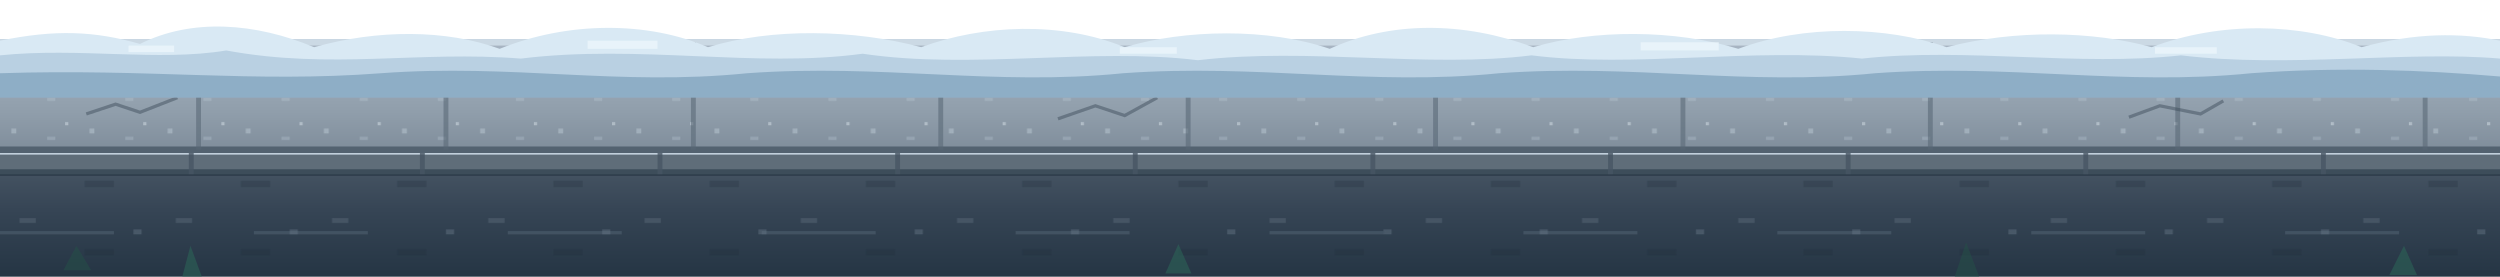
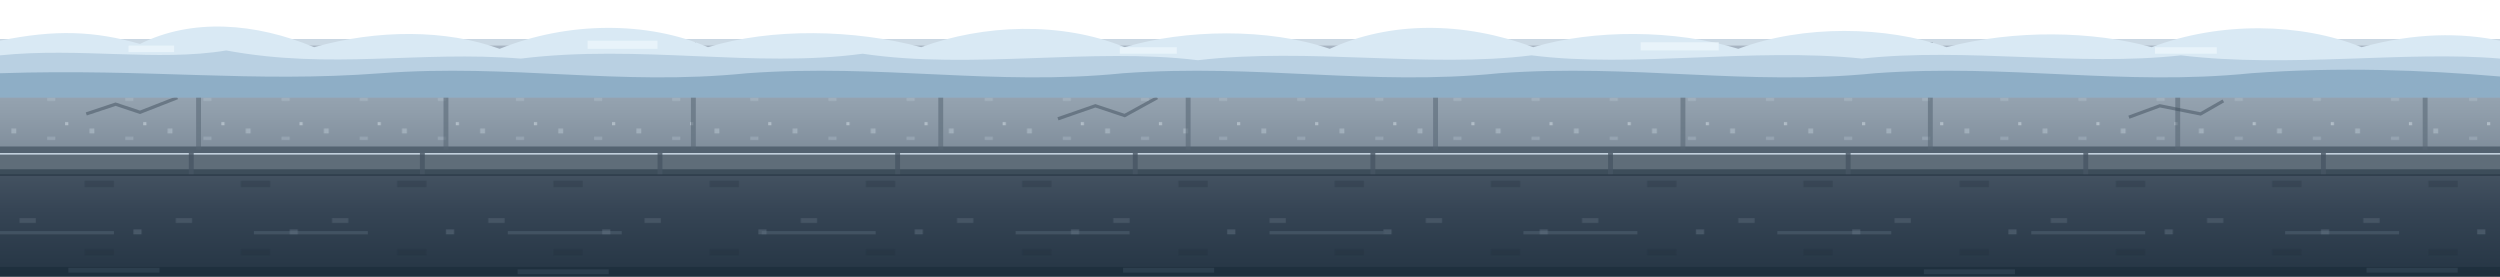
<svg xmlns="http://www.w3.org/2000/svg" width="1536" height="170" viewBox="0 0 1536 170" role="img" aria-labelledby="title desc">
  <defs>
    <linearGradient id="street" x1="0" y1="95" x2="0" y2="170" gradientUnits="userSpaceOnUse">
      <stop offset="0" stop-color="#4b5967" />
      <stop offset="0.45" stop-color="#364555" />
      <stop offset="1" stop-color="#253544" />
    </linearGradient>
    <linearGradient id="sidewalk" x1="0" y1="28" x2="0" y2="116" gradientUnits="userSpaceOnUse">
      <stop offset="0" stop-color="#a7b4c2" />
      <stop offset="0.48" stop-color="#8f9daa" />
      <stop offset="1" stop-color="#6f7c8b" />
    </linearGradient>
    <pattern id="street-specks" width="96" height="42" patternUnits="userSpaceOnUse">
      <rect width="96" height="42" fill="none" />
      <rect x="12" y="8" width="10" height="3" fill="#5e6e7d" opacity="0.55" />
      <rect x="52" y="27" width="18" height="4" fill="#1c2b38" opacity="0.32" />
      <rect x="82" y="15" width="5" height="3" fill="#708090" opacity="0.5" />
    </pattern>
    <pattern id="salt" width="48" height="24" patternUnits="userSpaceOnUse">
      <rect width="48" height="24" fill="none" />
      <rect x="7" y="7" width="3" height="3" fill="#d8e6ef" opacity="0.68" />
      <rect x="29" y="12" width="5" height="2" fill="#c5d4df" opacity="0.58" />
      <rect x="40" y="3" width="2" height="2" fill="#f2fbff" opacity="0.75" />
    </pattern>
  </defs>
  <rect width="1536" height="170" fill="none" />
  <g id="road">
    <rect x="0" y="103" width="1536" height="67" fill="url(#street)" />
    <rect x="0" y="103" width="1536" height="67" fill="url(#street-specks)" opacity="0.75" />
    <rect x="0" y="103" width="1536" height="5" fill="#1a2835" opacity="0.55" />
    <path d="M0 143 H1536" stroke="#647686" stroke-width="2" stroke-dasharray="70 86" opacity="0.35" />
  </g>
  <g id="curb">
    <rect x="0" y="91" width="1536" height="16" fill="#5f6d79" />
    <rect x="0" y="91" width="1536" height="4" fill="#c1cfdb" />
    <rect x="0" y="104" width="1536" height="3" fill="#243544" opacity="0.58" />
    <g fill="#465563" opacity="0.78">
      <rect x="116" y="92" width="3" height="15" />
      <rect x="258" y="92" width="3" height="15" />
      <rect x="404" y="92" width="3" height="15" />
      <rect x="550" y="92" width="3" height="15" />
      <rect x="696" y="92" width="3" height="15" />
      <rect x="842" y="92" width="3" height="15" />
      <rect x="988" y="92" width="3" height="15" />
      <rect x="1134" y="92" width="3" height="15" />
      <rect x="1280" y="92" width="3" height="15" />
      <rect x="1426" y="92" width="3" height="15" />
    </g>
  </g>
  <g id="sidewalk">
    <rect x="0" y="24" width="1536" height="70" fill="url(#sidewalk)" />
    <rect x="0" y="24" width="1536" height="70" fill="url(#salt)" opacity="0.45" />
    <rect x="0" y="24" width="1536" height="4" fill="#cbd9e4" />
    <rect x="0" y="90" width="1536" height="4" fill="#536270" />
    <g stroke="#586776" stroke-width="3" opacity="0.58">
      <path d="M122 26 V92" />
      <path d="M274 26 V92" />
      <path d="M426 26 V92" />
      <path d="M578 26 V92" />
      <path d="M730 26 V92" />
      <path d="M882 26 V92" />
      <path d="M1034 26 V92" />
      <path d="M1186 26 V92" />
      <path d="M1338 26 V92" />
      <path d="M1490 26 V92" />
      <path d="M0 58 H1536" />
    </g>
    <g stroke="#3c4c59" stroke-width="2" fill="none" opacity="0.48">
      <path d="M53 70 l18 -6 l15 5 l23 -9" />
      <path d="M333 44 l14 7 l16 -4 l25 10" />
      <path d="M650 73 l23 -8 l18 6 l20 -11" />
      <path d="M1009 48 l21 6 l17 -5 l22 8" />
      <path d="M1308 72 l19 -7 l25 5 l14 -8" />
    </g>
  </g>
  <g id="snowbank">
    <path d="M0 25 C34 18 58 19 86 27 C118 11 157 14 193 29 C232 18 274 18 307 30 C349 13 398 13 435 29 C474 17 525 18 566 29 C604 15 652 13 691 29 C728 18 779 17 817 30 C854 13 899 13 942 29 C979 18 1029 18 1068 30 C1108 15 1159 16 1196 29 C1238 18 1286 19 1322 29 C1364 13 1414 14 1451 29 C1484 20 1512 20 1536 25 V42 H0 Z" fill="#d9e9f4" />
    <path d="M0 34 C49 29 97 38 139 31 C204 43 257 31 320 36 C393 27 464 42 530 33 C597 43 671 29 736 37 C804 29 877 42 941 34 C1004 42 1077 29 1144 36 C1208 29 1277 41 1340 34 C1406 42 1479 31 1536 36 V51 H0 Z" fill="#b9d0e2" />
    <path d="M0 45 C92 42 155 51 234 45 C315 39 380 53 459 45 C542 39 611 53 690 45 C773 39 842 53 921 45 C1004 39 1073 53 1152 45 C1235 39 1304 53 1383 45 C1437 41 1489 43 1536 47 V60 H0 Z" fill="#8eaec6" />
    <g fill="#eaf5fb" opacity="0.86">
      <rect x="79" y="28" width="28" height="4" />
      <rect x="361" y="25" width="43" height="5" />
      <rect x="688" y="29" width="35" height="4" />
      <rect x="1008" y="26" width="48" height="5" />
      <rect x="1324" y="29" width="38" height="4" />
    </g>
  </g>
-   <g id="grass-peeks" opacity="0.55">
-     <path d="M39 166 l8 -15 l9 15" fill="#244f47" />
-     <path d="M112 170 l5 -19 l7 19" fill="#2b6658" />
-     <path d="M716 168 l8 -18 l8 18" fill="#2b6658" />
-     <path d="M1201 170 l7 -21 l8 21" fill="#244f47" />
-     <path d="M1468 169 l9 -18 l8 18" fill="#2b6658" />
+   <g id="street-edge-detail" opacity="0.55">
+     <rect x="0" y="164" width="1536" height="6" fill="#182936" />
+     <path d="M42 166 H98" stroke="#314553" stroke-width="3" />
+     <path d="M318 167 H374" stroke="#314553" stroke-width="3" />
+     <path d="M690 166 H746" stroke="#314553" stroke-width="3" />
+     <path d="M1182 167 H1238" stroke="#314553" stroke-width="3" />
+     <path d="M1454 166 H1510" stroke="#314553" stroke-width="3" />
  </g>
</svg>
